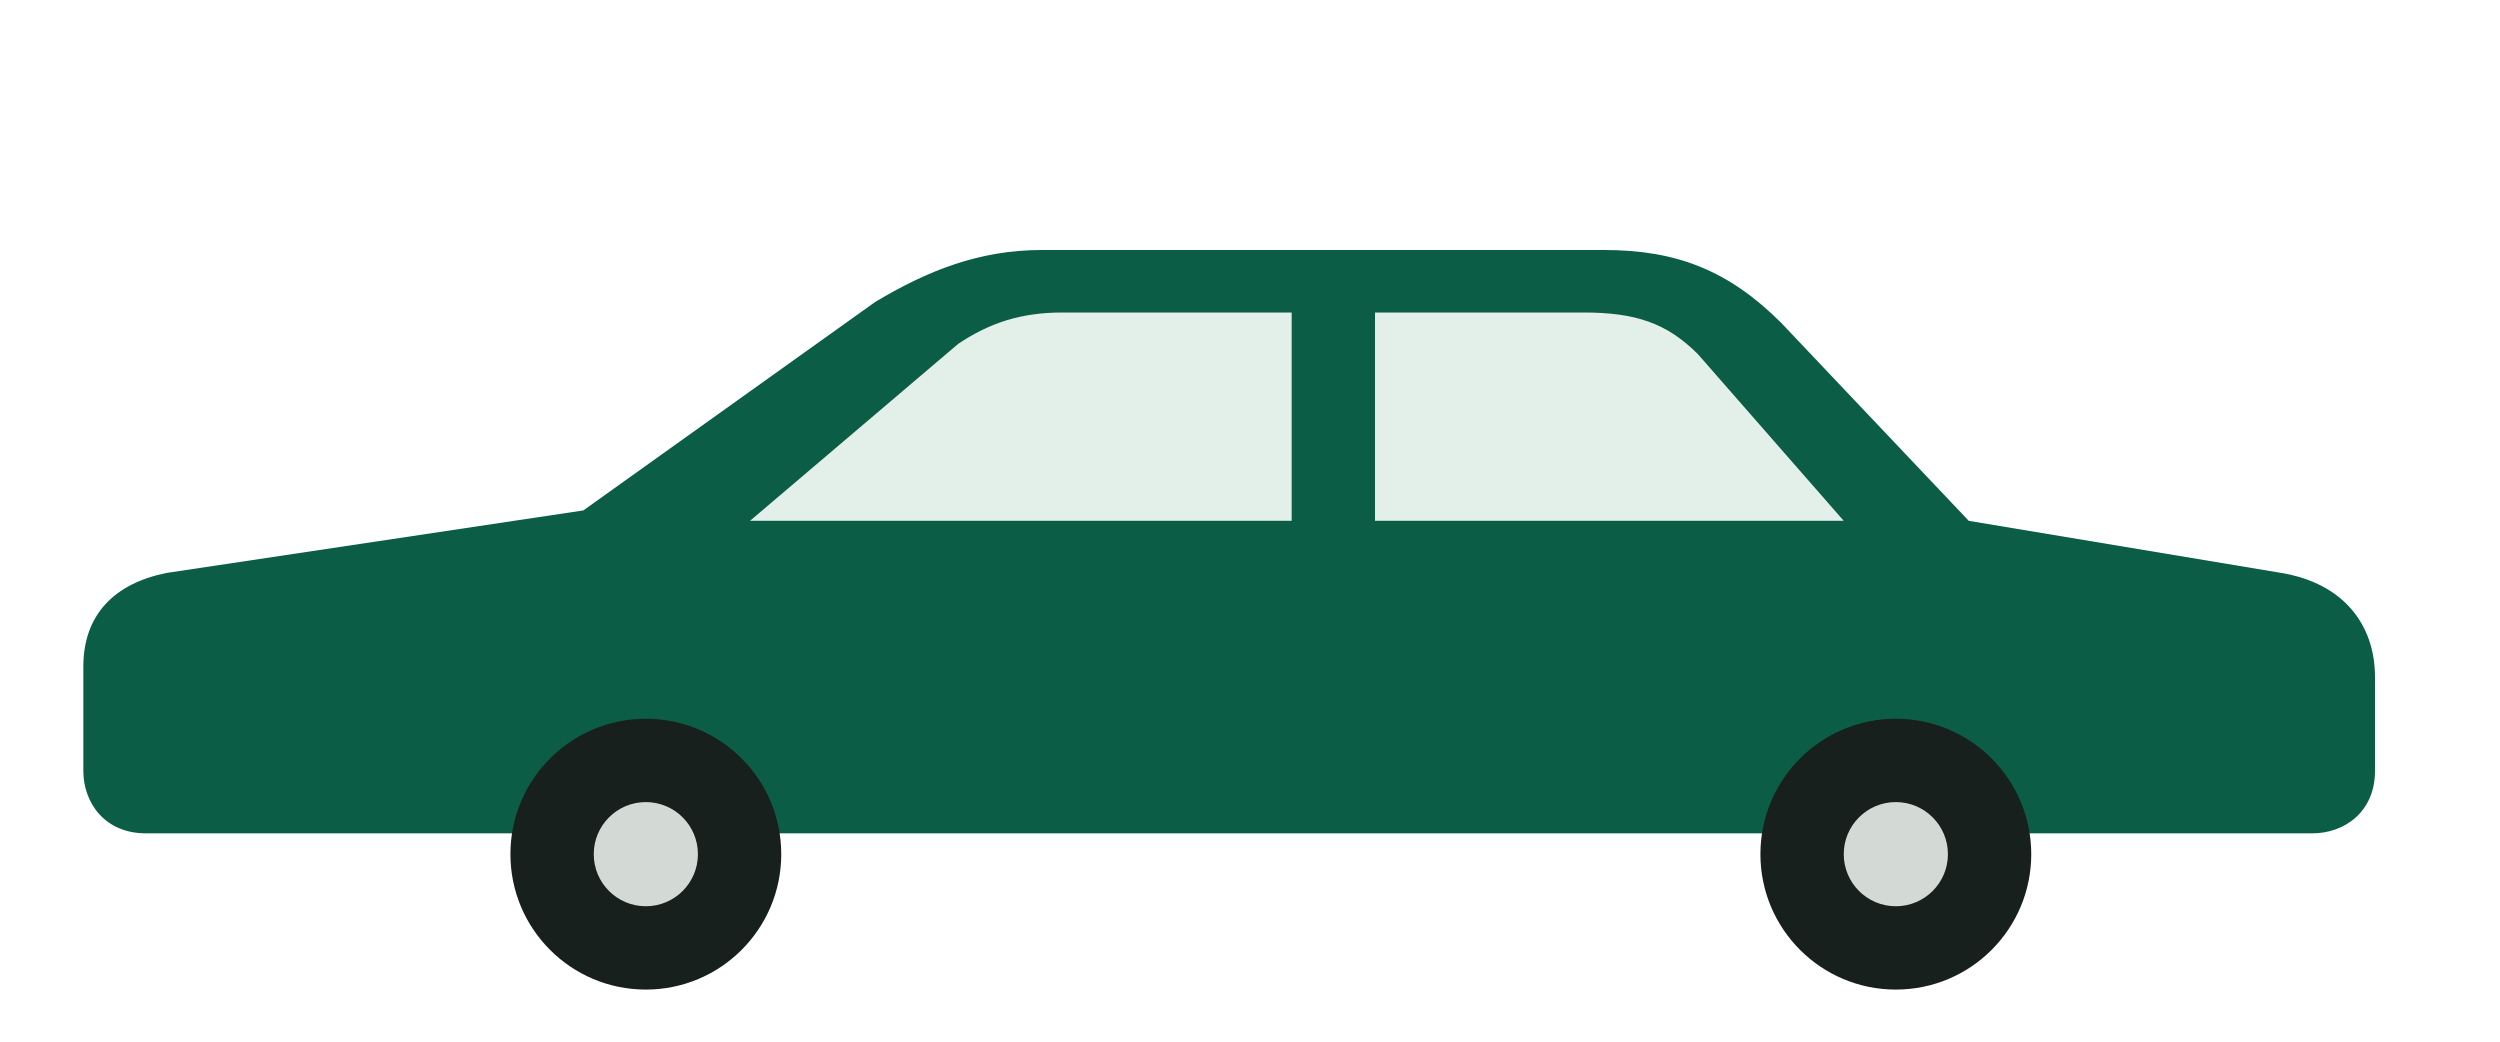
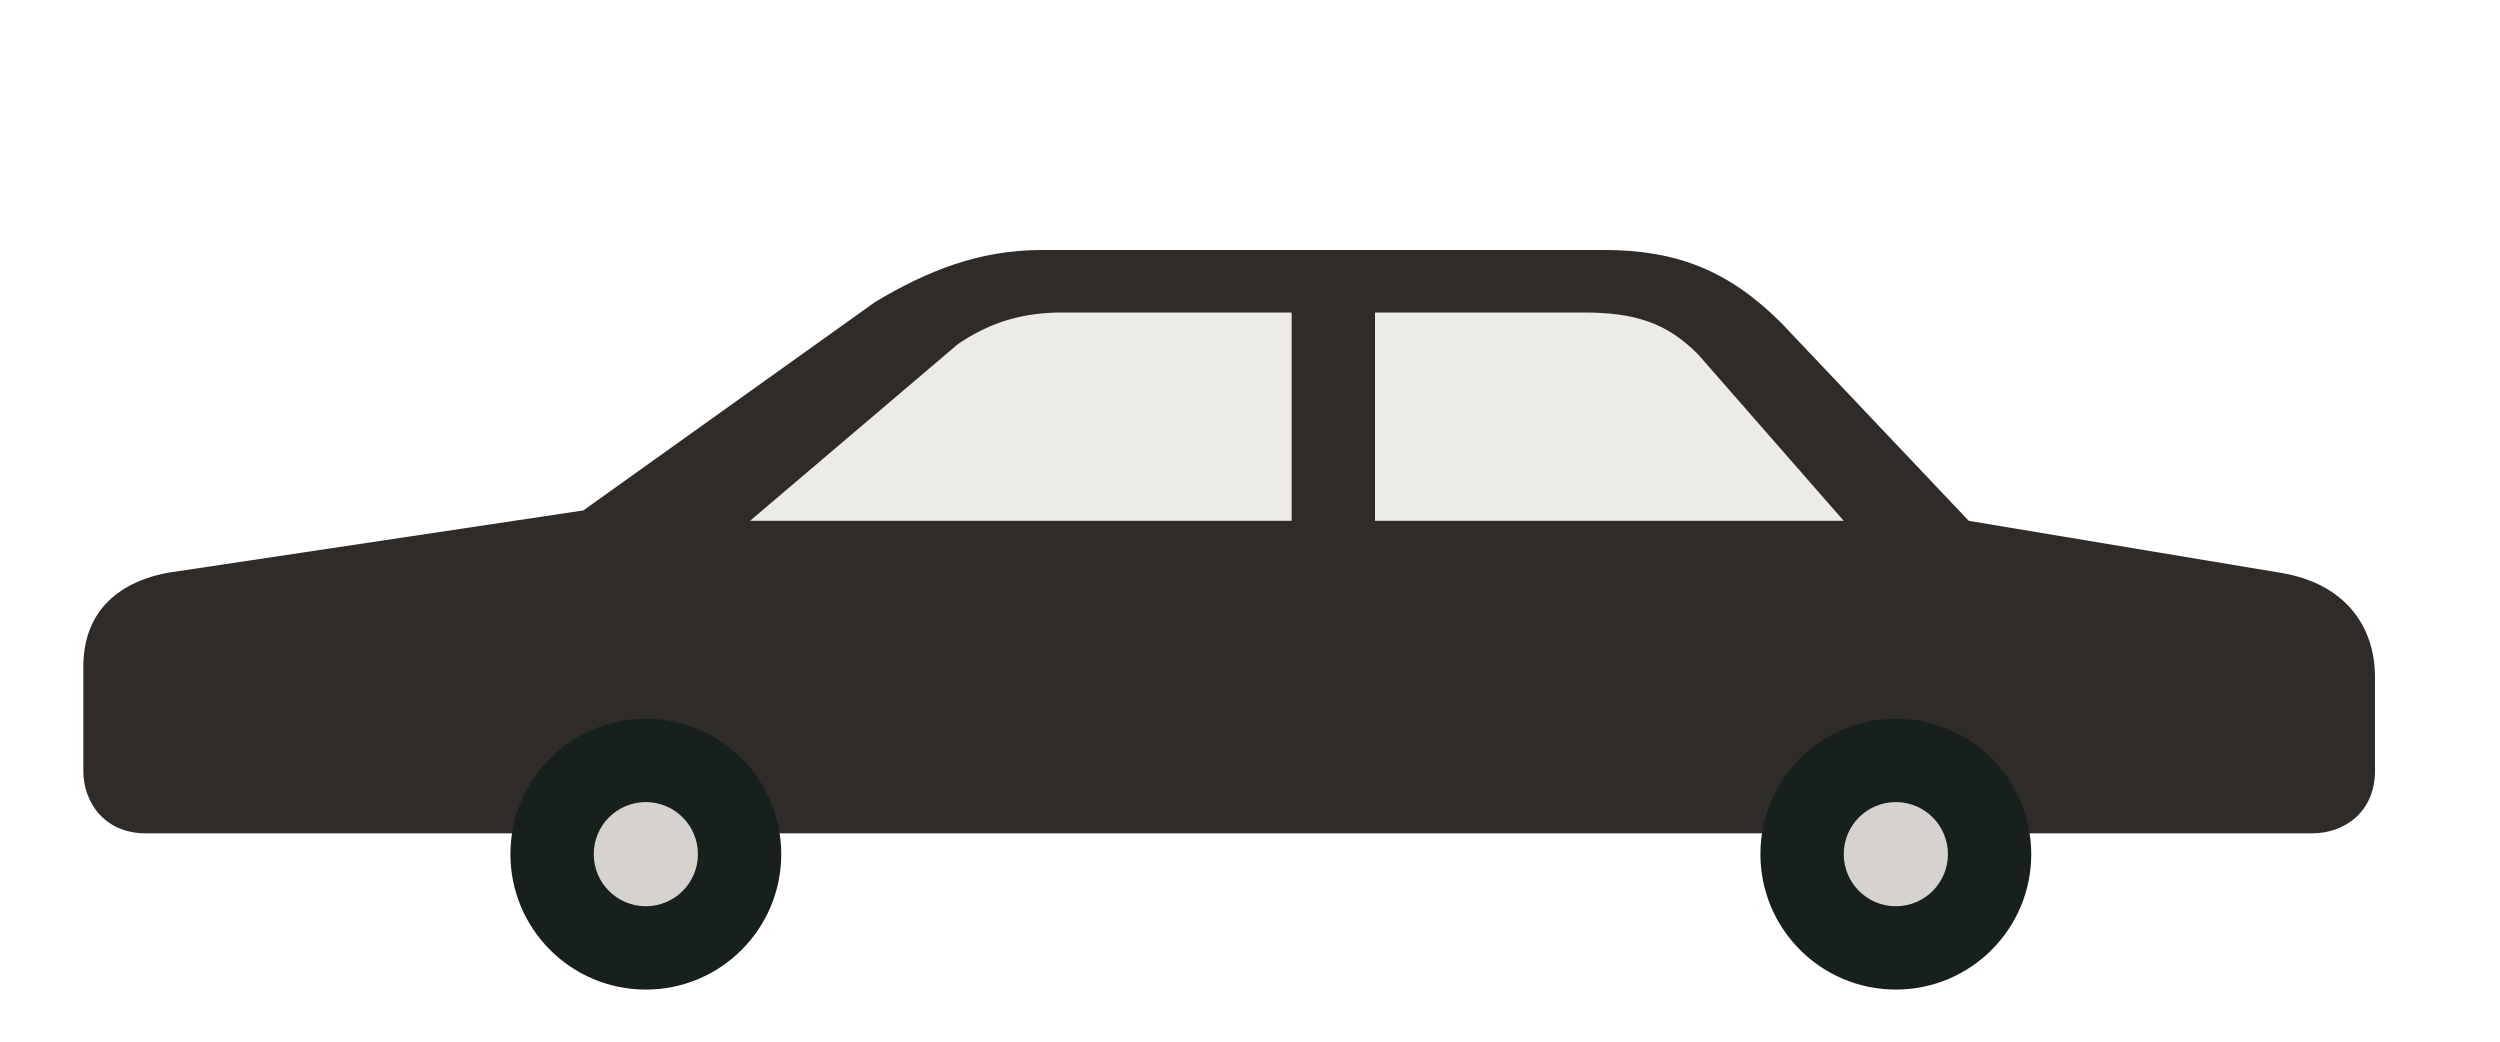
<svg xmlns="http://www.w3.org/2000/svg" viewBox="0 0 240 100">
-   <path d="M14 80c-4 0-6-3-6-6V64c0-5 3-8 8-9l40-6 28-20c5-3 10-5 16-5h54c7 0 12 2 17 7l18 19 30 5c6 1 9 5 9 10v9c0 4-3 6-6 6z" fill="#0b5d45" />
-   <path d="M92 33c3-2 6-3 10-3h22v20H72zM132 30h20c5 0 8 1 11 4l14 16h-45z" fill="#e3efe9" />
+   <path d="M14 80c-4 0-6-3-6-6V64c0-5 3-8 8-9l40-6 28-20c5-3 10-5 16-5h54c7 0 12 2 17 7l18 19 30 5c6 1 9 5 9 10v9c0 4-3 6-6 6z" fill="#2f2b28" />
+   <path d="M92 33c3-2 6-3 10-3h22v20H72zM132 30h20c5 0 8 1 11 4l14 16h-45z" fill="#ecebe8" />
  <g fill="#17201d">
    <circle cx="62" cy="82" r="13" />
    <circle cx="182" cy="82" r="13" />
  </g>
-   <g fill="#d3dad5">
+   <g fill="#d6d3cf">
    <circle cx="62" cy="82" r="5" />
    <circle cx="182" cy="82" r="5" />
  </g>
</svg>
